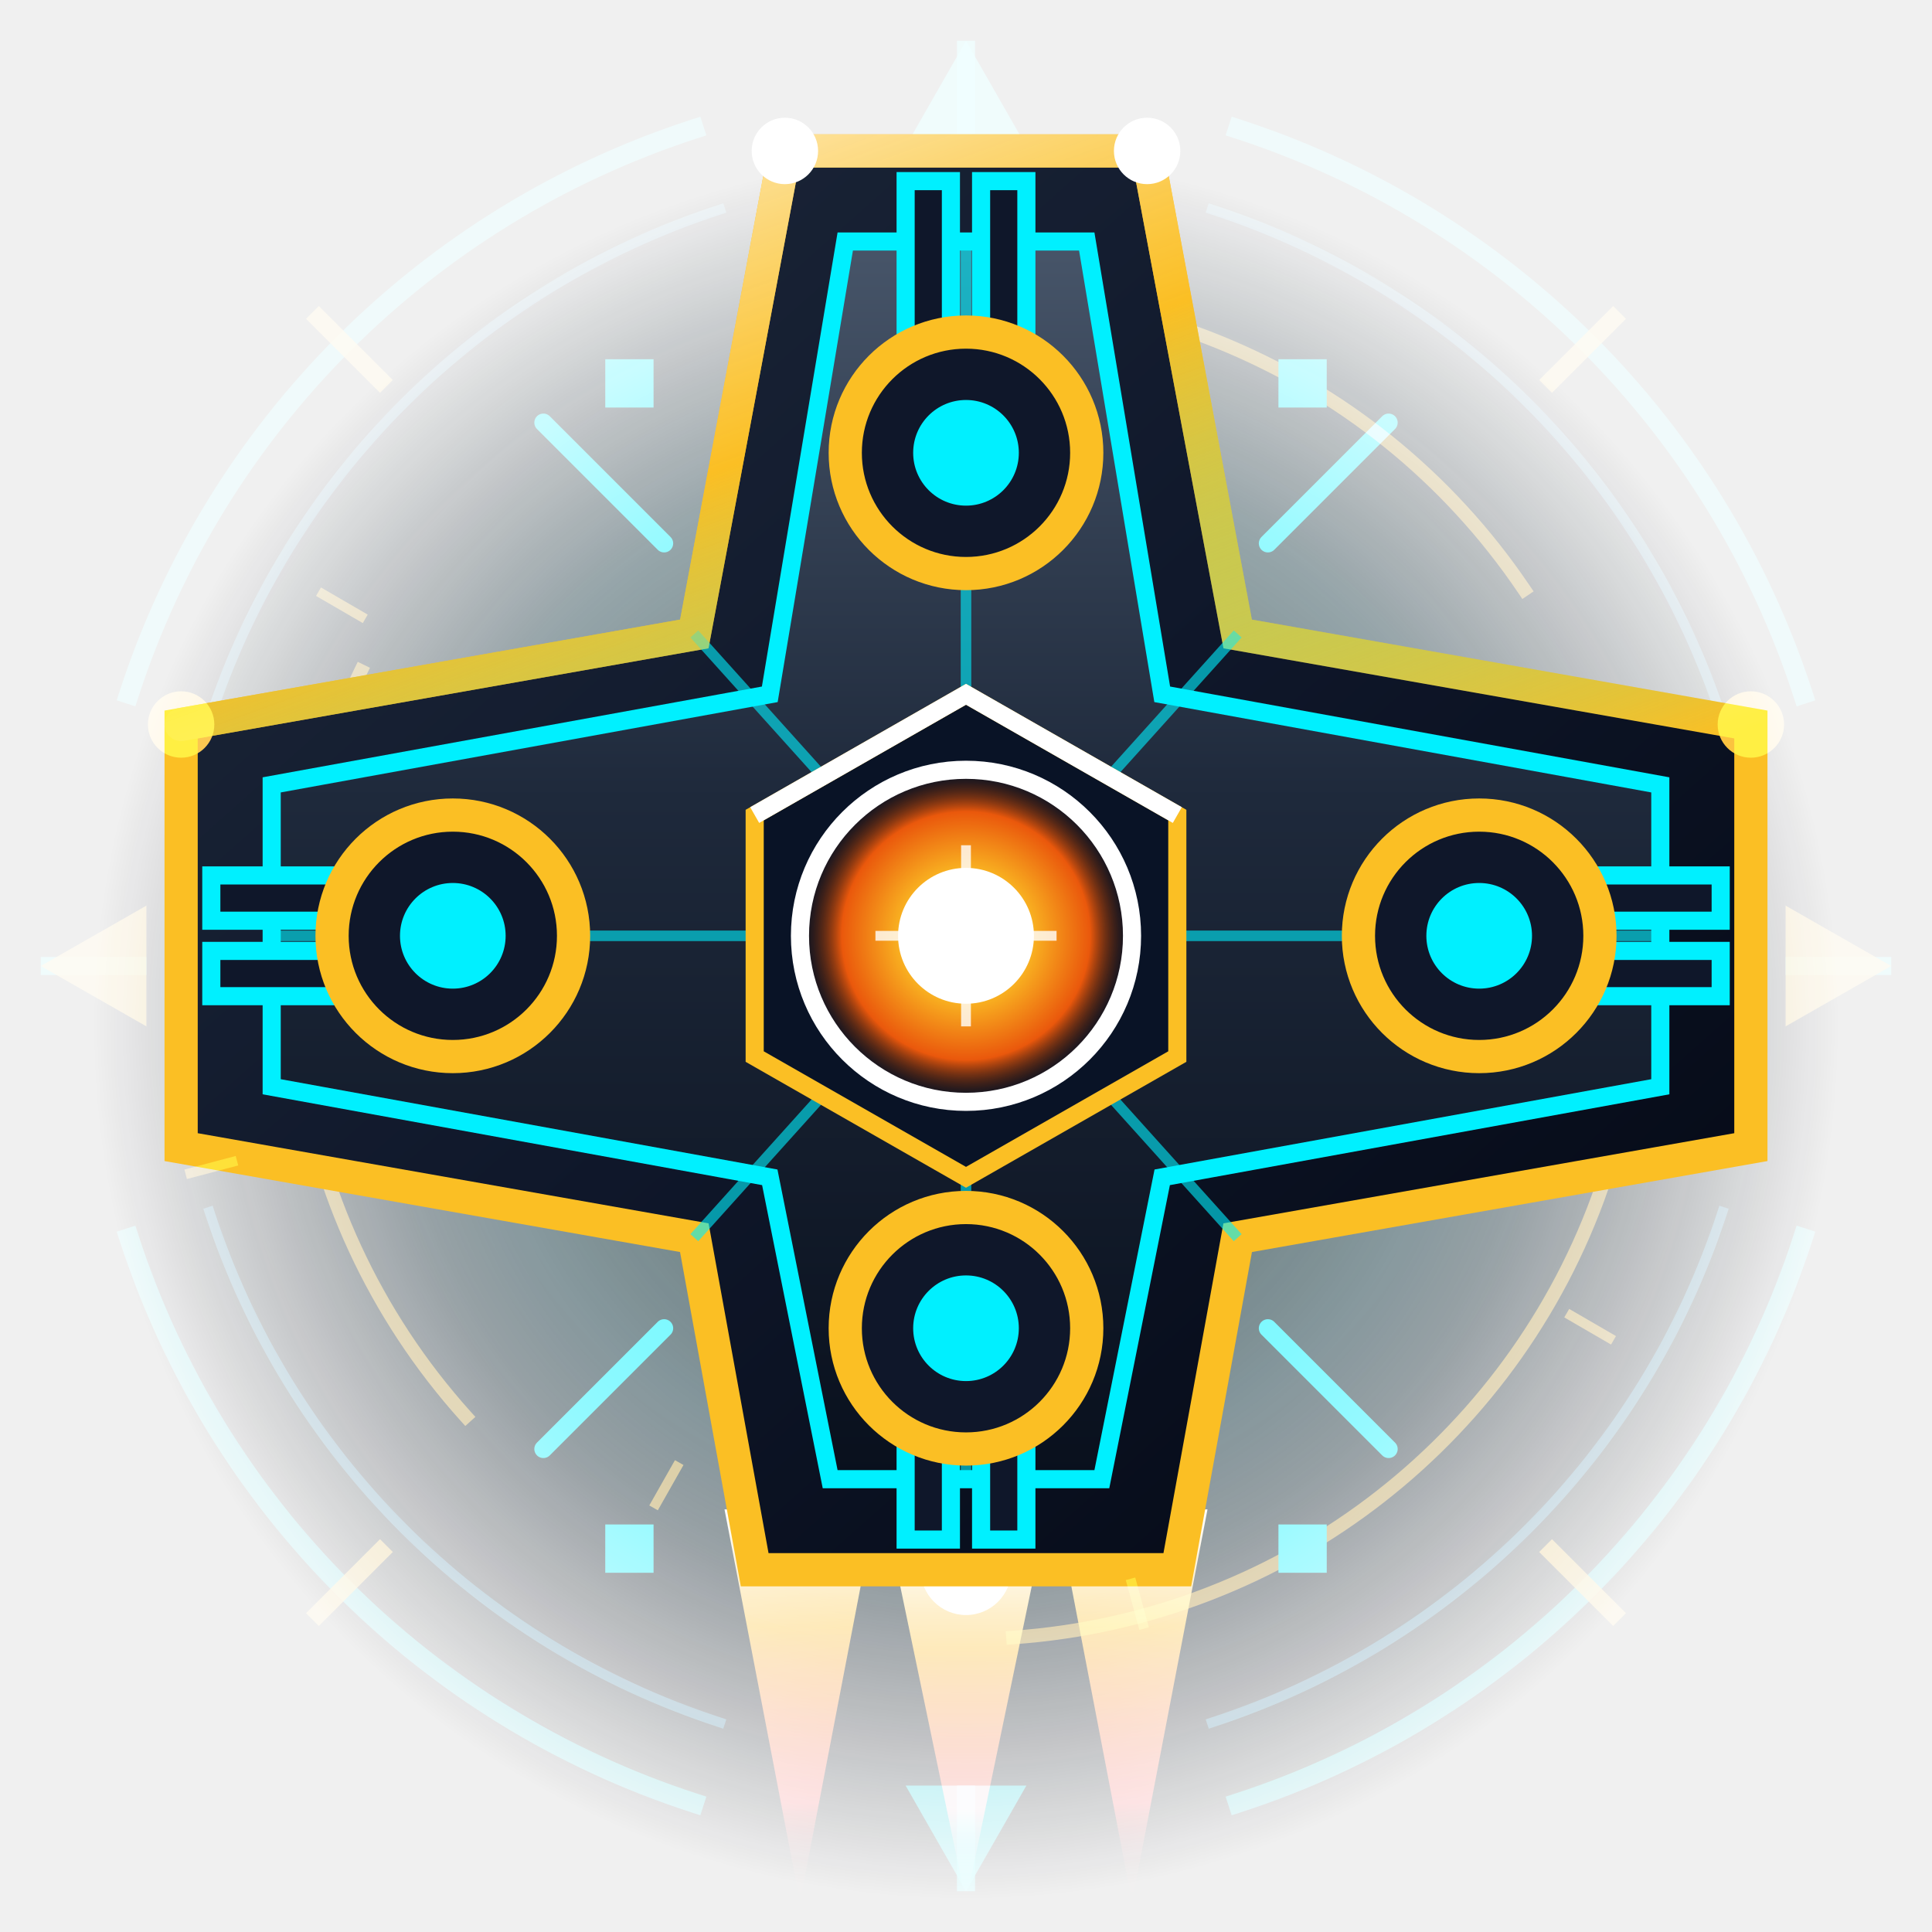
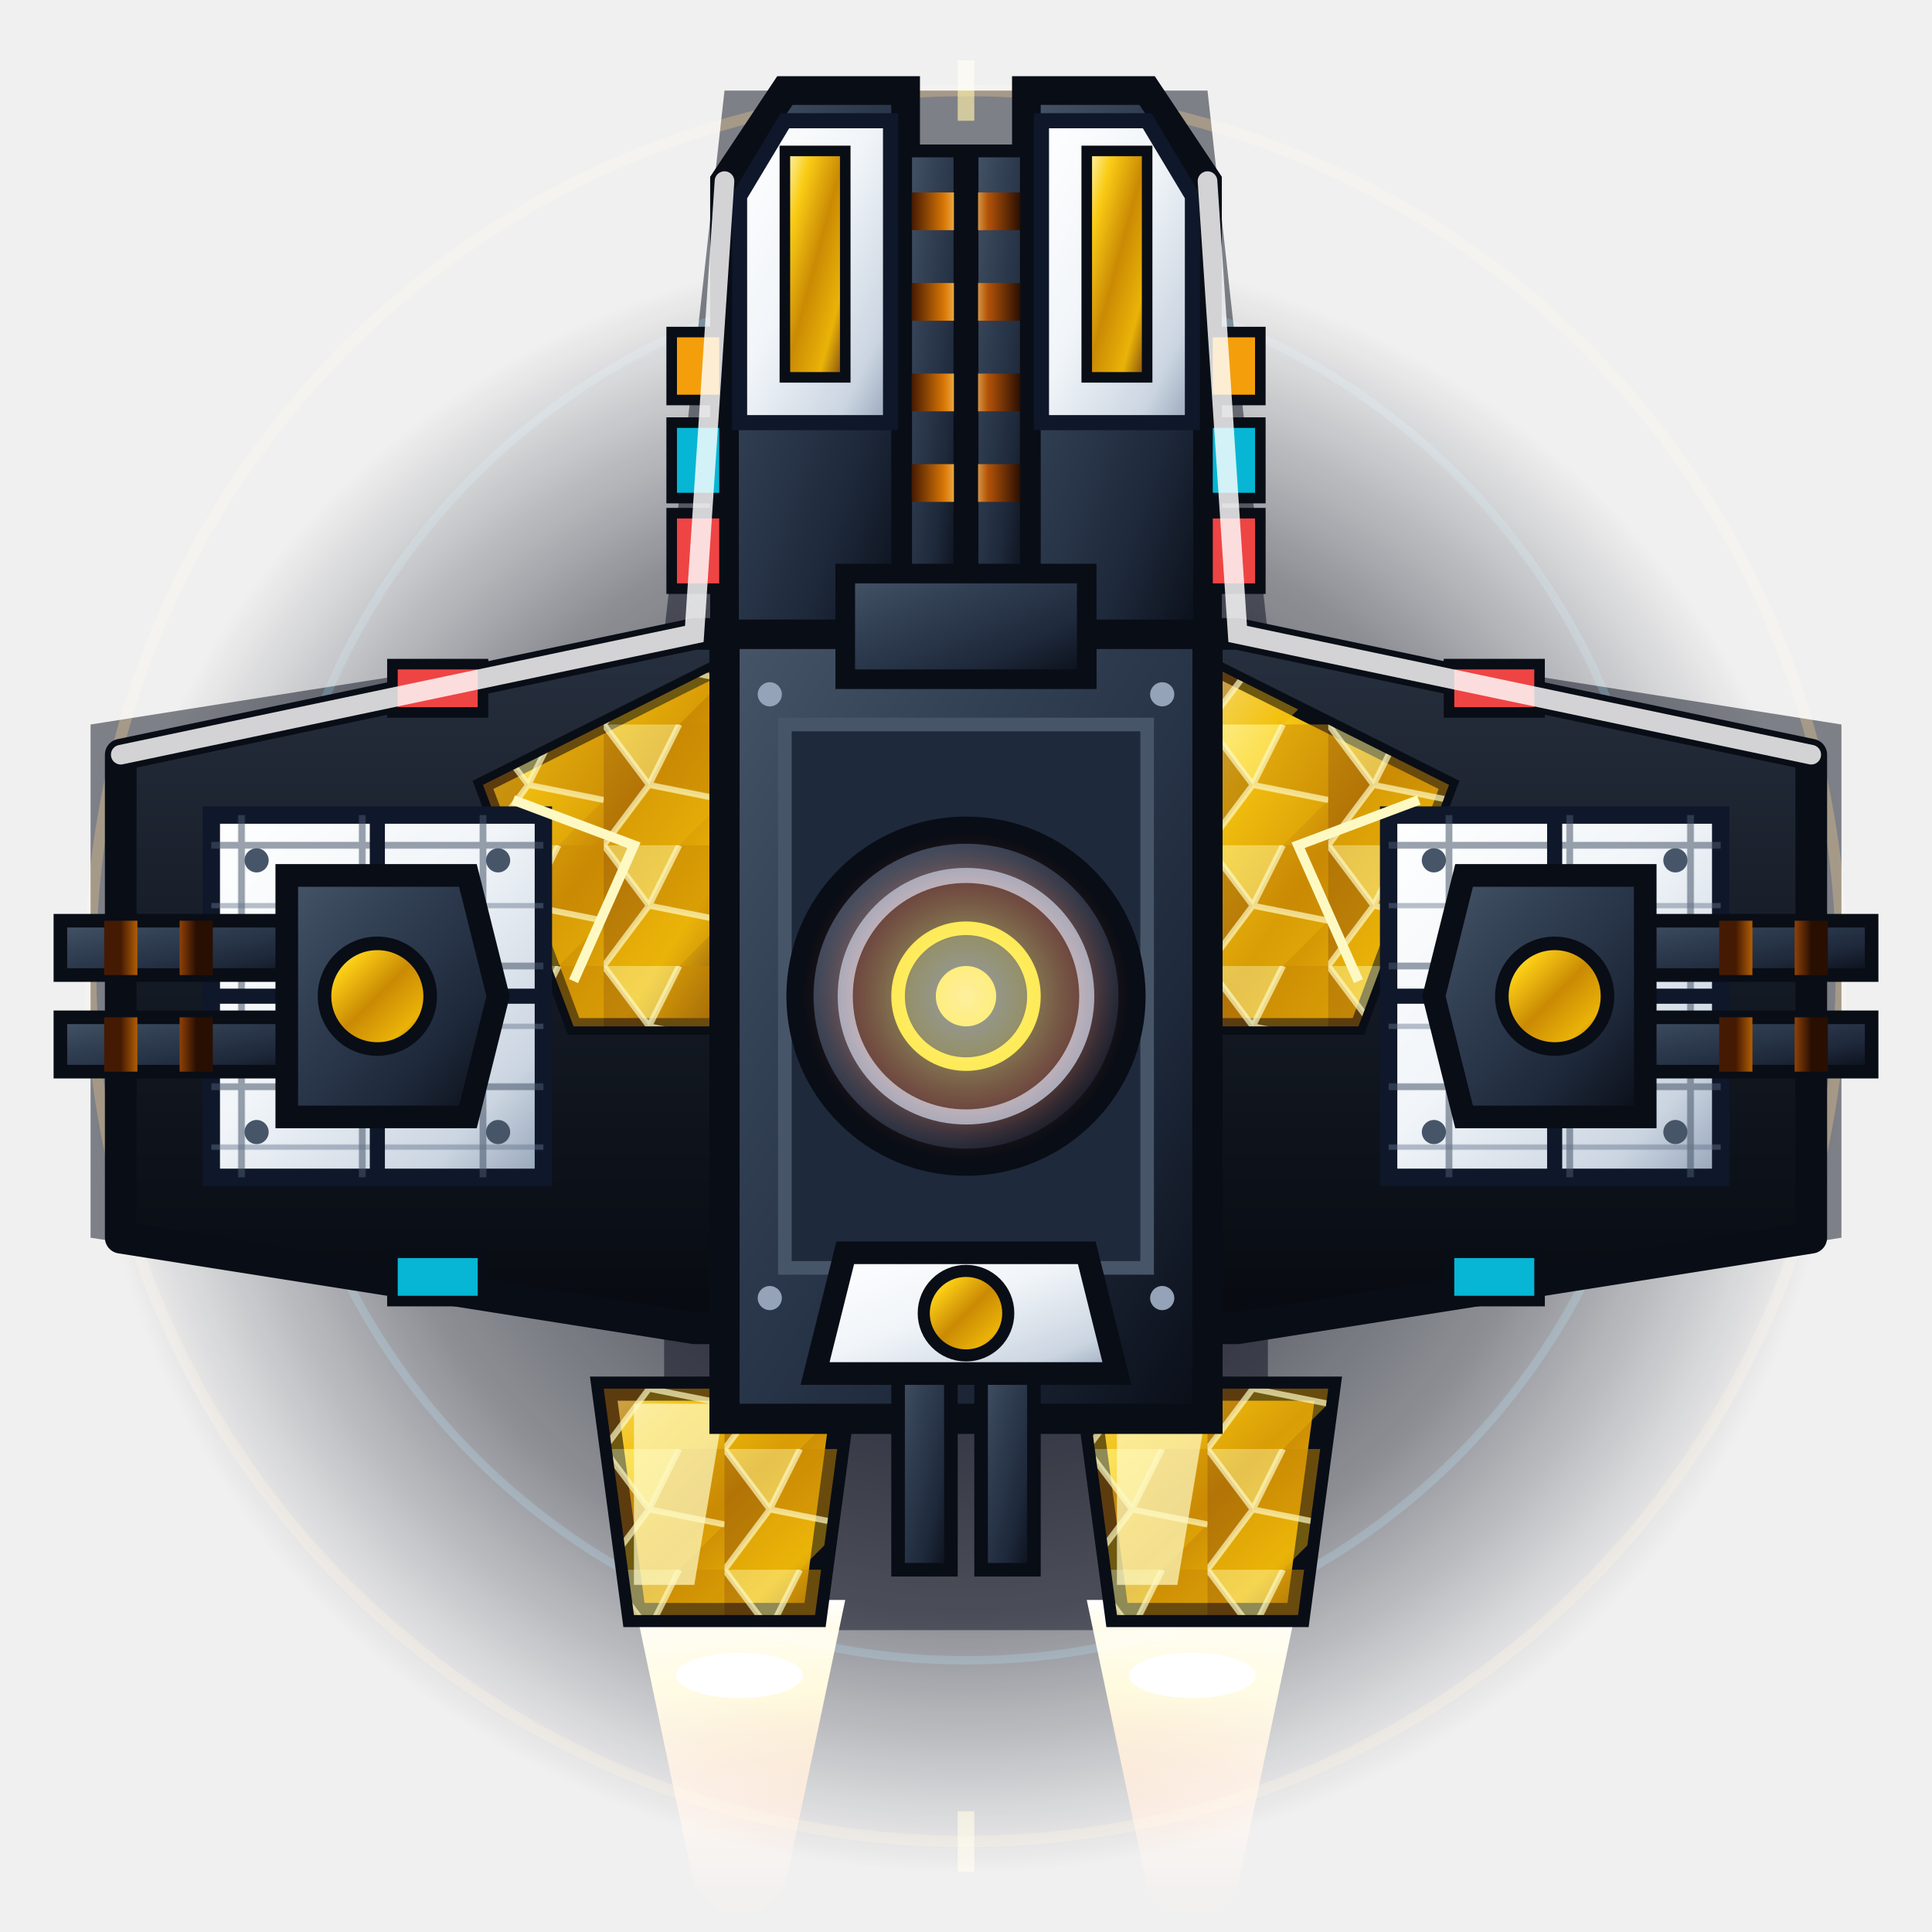
- <svg xmlns="http://www.w3.org/2000/svg" viewBox="0 0 128 128" fill="none" data-rig-id="hull-cross-rig" data-root-anchor="64,64" data-has-aura="true">
+ <svg xmlns="http://www.w3.org/2000/svg" viewBox="0 0 128 128" width="128" height="128" data-rig-id="hull-cross-rig" data-root-anchor="64,64" data-faction="helios" data-has-aura="true">
  <defs>
-     <radialGradient id="hc-cast-shadow" cx="50%" cy="50%" r="50%">
-       <stop offset="0%" stop-color="#020617" stop-opacity="0.78" />
-       <stop offset="65%" stop-color="#030712" stop-opacity="0.38" />
-       <stop offset="100%" stop-color="#030712" stop-opacity="0" />
+     <linearGradient id="hc-titanium-dark" x1="0%" y1="0%" x2="100%" y2="100%">
+       <stop offset="0%" stop-color="#475569" />
+       <stop offset="30%" stop-color="#334155" />
+       <stop offset="70%" stop-color="#1e293b" />
+       <stop offset="100%" stop-color="#090d16" />
+     </linearGradient>
+     <linearGradient id="hc-black-tile" x1="0%" y1="0%" x2="0%" y2="100%">
+       <stop offset="0%" stop-color="#27303f" />
+       <stop offset="50%" stop-color="#141a24" />
+       <stop offset="100%" stop-color="#070a10" />
+     </linearGradient>
+     <linearGradient id="hc-white-tile" x1="0%" y1="0%" x2="100%" y2="100%">
+       <stop offset="0%" stop-color="#ffffff" />
+       <stop offset="45%" stop-color="#f1f5f9" />
+       <stop offset="82%" stop-color="#cbd5e1" />
+       <stop offset="100%" stop-color="#94a3b8" />
+     </linearGradient>
+     <linearGradient id="hc-kapton-gold" x1="0%" y1="0%" x2="100%" y2="100%">
+       <stop offset="0%" stop-color="#fef9c3" />
+       <stop offset="22%" stop-color="#facc15" />
+       <stop offset="50%" stop-color="#ca8a04" />
+       <stop offset="78%" stop-color="#eab308" />
+       <stop offset="100%" stop-color="#713f12" />
+     </linearGradient>
+     <linearGradient id="hc-rail-copper" x1="0%" y1="0%" x2="100%" y2="0%">
+       <stop offset="0%" stop-color="#451a03" />
+       <stop offset="30%" stop-color="#d97706" />
+       <stop offset="50%" stop-color="#fde68a" />
+       <stop offset="70%" stop-color="#b45309" />
+       <stop offset="100%" stop-color="#290f02" />
+     </linearGradient>
+     <linearGradient id="hc-plume-amber" x1="50%" y1="0%" x2="50%" y2="100%">
+       <stop offset="0%" stop-color="#ffffff" />
+       <stop offset="28%" stop-color="#fef08a" />
+       <stop offset="65%" stop-color="#f97316" stop-opacity="0.88" />
+       <stop offset="100%" stop-color="#7c2d12" stop-opacity="0" />
+     </linearGradient>
+     <radialGradient id="hc-core-glow" cx="50%" cy="50%" r="50%">
+       <stop offset="0%" stop-color="#ffffff" />
+       <stop offset="35%" stop-color="#fde047" />
+       <stop offset="70%" stop-color="#ea580c" stop-opacity="0.8" />
+       <stop offset="100%" stop-color="#431407" stop-opacity="0" />
    </radialGradient>
-     <radialGradient id="hc-aura-field" cx="50%" cy="50%" r="50%">
-       <stop offset="0%" stop-color="#fbbf24" stop-opacity="0.28" />
-       <stop offset="55%" stop-color="#00f0ff" stop-opacity="0.14" />
-       <stop offset="100%" stop-color="#030712" stop-opacity="0" />
+     <radialGradient id="hc-shadow-grad" cx="50%" cy="50%" r="50%">
+       <stop offset="0%" stop-color="#020617" stop-opacity="0.9" />
+       <stop offset="68%" stop-color="#020617" stop-opacity="0.42" />
+       <stop offset="100%" stop-color="#020617" stop-opacity="0" />
    </radialGradient>
-     <linearGradient id="hc-obsidian" x1="0%" y1="0%" x2="100%" y2="100%">
-       <stop offset="0%" stop-color="#1e293b" />
-       <stop offset="50%" stop-color="#0f172a" />
-       <stop offset="100%" stop-color="#030712" />
-     </linearGradient>
-     <linearGradient id="hc-titan-armor" x1="0%" y1="0%" x2="0%" y2="100%">
-       <stop offset="0%" stop-color="#475569" />
-       <stop offset="45%" stop-color="#1e293b" />
-       <stop offset="100%" stop-color="#09101d" />
-     </linearGradient>
-     <radialGradient id="hc-reactor-glow" cx="50%" cy="50%" r="50%">
-       <stop offset="0%" stop-color="#ffffff" />
-       <stop offset="35%" stop-color="#fbbf24" />
-       <stop offset="75%" stop-color="#ea580c" />
-       <stop offset="100%" stop-color="#451a03" stop-opacity="0" />
-     </radialGradient>
-     <linearGradient id="hc-plume" x1="50%" y1="0%" x2="50%" y2="100%">
-       <stop offset="0%" stop-color="#ffffff" />
-       <stop offset="30%" stop-color="#fbbf24" />
-       <stop offset="75%" stop-color="#ef4444" />
-       <stop offset="100%" stop-color="#450a0a" stop-opacity="0" />
-     </linearGradient>
-     <linearGradient id="hc-rim-light" x1="0%" y1="0%" x2="100%" y2="100%">
-       <stop offset="0%" stop-color="#ffffff" stop-opacity="0.95" />
-       <stop offset="45%" stop-color="#fbbf24" stop-opacity="0.8" />
-       <stop offset="100%" stop-color="#00f0ff" stop-opacity="0" />
-     </linearGradient>
+     <pattern id="hc-tile-grid" width="8" height="8" patternUnits="userSpaceOnUse">
+       <rect width="8" height="8" fill="none" stroke="#475569" stroke-width="0.45" opacity="0.55" />
+       <line x1="0" y1="4" x2="8" y2="4" stroke="#64748b" stroke-width="0.35" opacity="0.45" />
+     </pattern>
+     <pattern id="hc-kapton-crinkle" width="8" height="8" patternUnits="userSpaceOnUse">
+       <polygon points="0,0 5,0 3,4" fill="#fef08a" opacity="0.55" />
+       <polygon points="5,0 8,0 8,5 3,4" fill="#ca8a04" opacity="0.5" />
+       <polygon points="0,0 3,4 0,8" fill="#a16207" opacity="0.55" />
+       <polygon points="3,4 8,5 5,8 0,8" fill="#eab308" opacity="0.45" />
+       <path d="M0,0 L3,4 L8,5 M5,0 L3,4 L0,8" fill="none" stroke="#fef9c3" stroke-width="0.4" opacity="0.7" />
+     </pattern>
  </defs>
  <g id="part-shadow-cast" data-pivot="64,68" data-parent="root" data-z-index="1" data-blend="multiply" style="mix-blend-mode: multiply">
-     <ellipse cx="64" cy="68" rx="58" ry="58" fill="url(#hc-cast-shadow)" />
+     <ellipse cx="64" cy="70" rx="58" ry="54" fill="url(#hc-shadow-grad)" />
+     <polygon points="48,6 80,6 84,42 122,48 122,82 84,88 84,108 44,108 44,88 6,82 6,48 44,42" fill="#020617" opacity="0.48" />
  </g>
-   <g id="part-aura-ring-outer" data-pivot="64,64" data-parent="root" data-z-index="4" data-blend="screen" data-motion="spin-cw" style="mix-blend-mode: screen">
-     <circle cx="64" cy="64" r="62" fill="url(#hc-aura-field)" />
-     <path fill="none" stroke="#00f0ff" stroke-width="1.3" stroke-opacity="0.72" d="M119.45,82.02 A58.3,58.3 0 0,1 82.02,119.45 M45.98,119.45 A58.3,58.3 0 0,1 8.55,82.02 M8.55,45.98 A58.3,58.3 0 0,1 45.98,8.55 M82.02,8.55 A58.3,58.3 0 0,1 119.45,45.98" stroke-linecap="square" />
-     <path fill="none" stroke="#38bdf8" stroke-width="0.65" stroke-opacity="0.52" d="M114.12,80.29 A52.7,52.7 0 0,1 80.29,114.12 M47.71,114.12 A52.7,52.7 0 0,1 13.88,80.29 M13.88,47.71 A52.7,52.7 0 0,1 47.71,13.88 M80.29,13.88 A52.7,52.7 0 0,1 114.12,47.71" stroke-linecap="square" />
-     <line x1="118.3" y1="64" x2="125.3" y2="64" stroke="#00f0ff" stroke-width="1.2" stroke-opacity="0.82" />
-     <line x1="102.4" y1="102.4" x2="107.3" y2="107.3" stroke="#fbbf24" stroke-width="1.2" stroke-opacity="0.82" />
-     <line x1="64" y1="118.3" x2="64" y2="125.3" stroke="#00f0ff" stroke-width="1.2" stroke-opacity="0.82" />
-     <line x1="25.6" y1="102.4" x2="20.7" y2="107.3" stroke="#fbbf24" stroke-width="1.2" stroke-opacity="0.82" />
-     <line x1="9.7" y1="64" x2="2.7" y2="64" stroke="#00f0ff" stroke-width="1.2" stroke-opacity="0.82" />
-     <line x1="25.6" y1="25.6" x2="20.7" y2="20.7" stroke="#fbbf24" stroke-width="1.2" stroke-opacity="0.82" />
-     <line x1="64" y1="9.7" x2="64" y2="2.7" stroke="#00f0ff" stroke-width="1.2" stroke-opacity="0.82" />
-     <line x1="102.4" y1="25.6" x2="107.3" y2="20.7" stroke="#fbbf24" stroke-width="1.2" stroke-opacity="0.82" />
-     <polygon points="64,2.7 68,9.7 60,9.7" fill="#00f0ff" fill-opacity="0.82" />
-     <polygon points="64,125.3 68,118.3 60,118.3" fill="#00f0ff" fill-opacity="0.82" />
-     <polygon points="2.7,64 9.7,68 9.7,60" fill="#fbbf24" fill-opacity="0.82" />
-     <polygon points="125.3,64 118.3,68 118.3,60" fill="#fbbf24" fill-opacity="0.82" />
+   <g id="part-aura-ring-outer" data-pivot="64,64" data-parent="root" data-z-index="4" data-blend="screen" style="mix-blend-mode: screen">
+     <circle cx="64" cy="64" r="58" fill="none" stroke="#f59e0b" stroke-width="0.75" opacity="0.32" />
+     <path d="M64,4 L64,8 M124,64 L120,64 M64,124 L64,120 M4,64 L8,64" stroke="#fde047" stroke-width="1.1" opacity="0.65" />
  </g>
-   <g id="part-aura-ring-inner" data-pivot="64,64" data-parent="root" data-z-index="5" data-blend="screen" data-motion="spin-ccw" style="mix-blend-mode: screen">
-     <path fill="none" stroke="#fbbf24" stroke-width="0.9" stroke-opacity="0.68" d="M106.42,77.78 A44.6,44.6 0 0,1 67.11,108.49 M30.86,93.84 A44.6,44.6 0 0,1 23.91,44.45 M54.73,20.37 A44.6,44.6 0 0,1 100.98,39.06" stroke-linecap="square" />
-     <rect x="107" y="62.4" width="3.2" height="3.2" fill="#00f0ff" />
-     <rect x="84.7" y="101" width="3.2" height="3.2" fill="#00f0ff" />
-     <rect x="40.1" y="101" width="3.2" height="3.2" fill="#00f0ff" />
-     <rect x="17.8" y="62.4" width="3.2" height="3.2" fill="#00f0ff" />
-     <rect x="40.1" y="23.8" width="3.2" height="3.2" fill="#00f0ff" />
-     <rect x="84.7" y="23.8" width="3.2" height="3.2" fill="#00f0ff" />
+   <g id="part-aura-ring-inner" data-pivot="64,64" data-parent="root" data-z-index="5" data-blend="screen" style="mix-blend-mode: screen">
+     <circle cx="64" cy="64" r="46" fill="none" stroke="#38bdf8" stroke-width="0.55" opacity="0.24" />
  </g>
-   <g id="part-plume-array" data-pivot="64,104" data-parent="part-cross-hull-body" data-z-index="10" data-blend="screen" data-motion="scale-plume" style="mix-blend-mode: screen">
-     <polygon points="48,100 53,126 58,100" fill="url(#hc-plume)" />
-     <polygon points="59,102 64,126 69,102" fill="url(#hc-plume)" />
-     <polygon points="70,100 75,126 80,100" fill="url(#hc-plume)" />
-     <circle cx="64" cy="104" r="3" fill="#ffffff" />
+   <g id="part-plume-array" data-pivot="64,106" data-parent="part-cross-hull-body" data-z-index="10" data-blend="screen" style="mix-blend-mode: screen">
+     <g transform="translate(49,106)">
+       <g>
+         <animateTransform attributeName="transform" type="scale" values="1,0.58;1.1,1.18;0.92,0.7;1,0.58" dur="0.21s" repeatCount="indefinite" />
+         <polygon points="-7,0 7,0 3,19 0,22 -3,19" fill="url(#hc-plume-amber)" />
+         <ellipse cx="0" cy="5" rx="4.2" ry="1.5" fill="#ffffff" />
+       </g>
+     </g>
+     <g transform="translate(79,106)">
+       <g>
+         <animateTransform attributeName="transform" type="scale" values="1,0.64;1.08,1.16;0.94,0.68;1,0.64" dur="0.23s" repeatCount="indefinite" />
+         <polygon points="-7,0 7,0 3,19 0,22 -3,19" fill="url(#hc-plume-amber)" />
+         <ellipse cx="0" cy="5" rx="4.2" ry="1.5" fill="#ffffff" />
+       </g>
+     </g>
  </g>
  <g id="part-cross-hull-body" data-pivot="64,64" data-parent="root" data-z-index="20" data-blend="normal">
-     <path d="M52 10 L76 10 L82 42 L116 48 L116 76 L82 82 L78 104 L50 104 L46 82 L12 76 L12 48 L46 42 Z" fill="url(#hc-obsidian)" stroke="#fbbf24" stroke-width="2.2" stroke-linejoin="miter" stroke-miterlimit="3" />
-     <path d="M56 16 L72 16 L77 46 L110 52 L110 72 L77 78 L73 98 L55 98 L51 78 L18 72 L18 52 L51 46 Z" fill="url(#hc-titan-armor)" stroke="#00f0ff" stroke-width="1.2" stroke-linejoin="miter" stroke-miterlimit="3" />
-     <path d="M64 16 L64 98 M18 62 L110 62 M46 42 L82 82 M82 42 L46 82" stroke="#00f0ff" stroke-width="0.7" stroke-opacity="0.6" />
-     <path d="M26 55 L26 69 M34 55 L34 69 M94 55 L94 69 M102 55 L102 69" stroke="#fbbf24" stroke-width="0.7" stroke-opacity="0.8" />
+     <polygon points="40,92 56,92 54,107 42,107" fill="url(#hc-kapton-gold)" stroke="#090d16" stroke-width="1.6" />
+     <polygon points="40,92 56,92 54,107 42,107" fill="url(#hc-kapton-crinkle)" />
+     <polygon points="72,92 88,92 86,107 74,107" fill="url(#hc-kapton-gold)" stroke="#090d16" stroke-width="1.6" />
+     <polygon points="72,92 88,92 86,107 74,107" fill="url(#hc-kapton-crinkle)" />
+     <polygon points="42,93 48,93 46,105 42,105" fill="#fef9c3" opacity="0.72" />
+     <polygon points="74,93 80,93 78,105 74,105" fill="#fef9c3" opacity="0.72" />
+     <polygon points="46,42 8,50 8,82 46,88 82,88 120,82 120,50 82,42" fill="url(#hc-black-tile)" stroke="#090d16" stroke-width="2.1" stroke-linejoin="round" />
+     <polygon points="48,44 32,52 38,68 48,68" fill="url(#hc-kapton-gold)" stroke="#090d16" stroke-width="1.1" />
+     <polygon points="48,44 32,52 38,68 48,68" fill="url(#hc-kapton-crinkle)" />
+     <polygon points="80,44 96,52 90,68 80,68" fill="url(#hc-kapton-gold)" stroke="#090d16" stroke-width="1.1" />
+     <polygon points="80,44 96,52 90,68 80,68" fill="url(#hc-kapton-crinkle)" />
+     <rect x="14" y="54" width="22" height="24" fill="url(#hc-white-tile)" stroke="#0f172a" stroke-width="1.15" />
+     <rect x="14" y="54" width="22" height="24" fill="url(#hc-tile-grid)" />
+     <line x1="25" y1="54" x2="25" y2="78" stroke="#0f172a" stroke-width="1.0" />
+     <line x1="14" y1="66" x2="36" y2="66" stroke="#0f172a" stroke-width="1.0" />
+     <rect x="92" y="54" width="22" height="24" fill="url(#hc-white-tile)" stroke="#0f172a" stroke-width="1.15" />
+     <rect x="92" y="54" width="22" height="24" fill="url(#hc-tile-grid)" />
+     <line x1="103" y1="54" x2="103" y2="78" stroke="#0f172a" stroke-width="1.0" />
+     <line x1="92" y1="66" x2="114" y2="66" stroke="#0f172a" stroke-width="1.0" />
+     <rect x="48" y="42" width="32" height="52" fill="url(#hc-titanium-dark)" stroke="#090d16" stroke-width="2.0" />
+     <polygon points="48,42 48,12 52,6 60,6 60,42" fill="url(#hc-titanium-dark)" stroke="#090d16" stroke-width="1.9" />
+     <polygon points="49,28 49,13 52,8 59,8 59,28" fill="url(#hc-white-tile)" stroke="#0f172a" stroke-width="1.0" />
+     <rect x="52" y="10" width="4" height="15" fill="url(#hc-kapton-gold)" stroke="#090d16" stroke-width="0.7" />
+     <polygon points="80,42 80,12 76,6 68,6 68,42" fill="url(#hc-titanium-dark)" stroke="#090d16" stroke-width="1.9" />
+     <polygon points="79,28 79,13 76,8 69,8 69,28" fill="url(#hc-white-tile)" stroke="#0f172a" stroke-width="1.0" />
+     <rect x="72" y="10" width="4" height="15" fill="url(#hc-kapton-gold)" stroke="#090d16" stroke-width="0.7" />
+     <rect x="44.5" y="34" width="3.5" height="5" fill="#ef4444" stroke="#090d16" stroke-width="0.7" />
+     <rect x="44.5" y="28" width="3.5" height="5" fill="#06b6d4" stroke="#090d16" stroke-width="0.7" />
+     <rect x="80" y="34" width="3.5" height="5" fill="#ef4444" stroke="#090d16" stroke-width="0.7" />
+     <rect x="80" y="28" width="3.5" height="5" fill="#06b6d4" stroke="#090d16" stroke-width="0.7" />
+     <rect x="26" y="44" width="6" height="3.2" fill="#ef4444" stroke="#090d16" stroke-width="0.7" />
+     <rect x="96" y="44" width="6" height="3.2" fill="#ef4444" stroke="#090d16" stroke-width="0.7" />
+     <rect x="26" y="83" width="6" height="3.2" fill="#06b6d4" stroke="#090d16" stroke-width="0.7" />
+     <rect x="96" y="83" width="6" height="3.2" fill="#06b6d4" stroke="#090d16" stroke-width="0.7" />
+     <rect x="44.5" y="22" width="3.5" height="4.5" fill="#f59e0b" stroke="#090d16" stroke-width="0.7" />
+     <rect x="80" y="22" width="3.5" height="4.5" fill="#f59e0b" stroke="#090d16" stroke-width="0.7" />
+     <polyline points="34,53 42,56 38,65" fill="none" stroke="#fef9c3" stroke-width="0.65" />
+     <polyline points="94,53 86,56 90,65" fill="none" stroke="#fef9c3" stroke-width="0.65" />
+     <circle cx="17" cy="57" r="0.8" fill="#475569" />
+     <circle cx="33" cy="57" r="0.8" fill="#475569" />
+     <circle cx="17" cy="75" r="0.8" fill="#475569" />
+     <circle cx="33" cy="75" r="0.8" fill="#475569" />
+     <circle cx="95" cy="57" r="0.8" fill="#475569" />
+     <circle cx="111" cy="57" r="0.8" fill="#475569" />
+     <circle cx="95" cy="75" r="0.8" fill="#475569" />
+     <circle cx="111" cy="75" r="0.8" fill="#475569" />
+     <circle cx="51" cy="46" r="0.8" fill="#94a3b8" />
+     <circle cx="77" cy="46" r="0.8" fill="#94a3b8" />
+     <circle cx="51" cy="86" r="0.8" fill="#94a3b8" />
+     <circle cx="77" cy="86" r="0.8" fill="#94a3b8" />
  </g>
-   <g id="part-heavy-reactor" data-pivot="64,62" data-parent="part-cross-hull-body" data-z-index="30" data-blend="normal" data-motion="pulse-core">
-     <polygon points="64,46 78,54 78,70 64,78 50,70 50,54" fill="#091326" stroke="#fbbf24" stroke-width="1.2" />
-     <circle cx="64" cy="62" r="11" fill="url(#hc-reactor-glow)" stroke="#ffffff" stroke-width="1.2" />
-     <circle cx="64" cy="62" r="4.5" fill="#ffffff" />
-     <path d="M 58 62 H 70 M 64 56 V 68" stroke="#ffffff" stroke-width="0.65" stroke-opacity="0.8" />
+   <g id="part-heavy-reactor" data-pivot="64,66" data-parent="part-cross-hull-body" data-z-index="30" data-blend="normal">
+     <rect x="52" y="48" width="24" height="36" fill="#1e293b" stroke="#475569" stroke-width="0.9" />
+     <circle cx="64" cy="66" r="11" fill="url(#hc-titanium-dark)" stroke="#090d16" stroke-width="1.8" />
+     <circle cx="64" cy="66" r="8" fill="#1e293b" stroke="#94a3b8" stroke-width="1.0" />
+     <circle cx="64" cy="66" r="4.5" fill="#334155" stroke="#fde047" stroke-width="0.9" />
+     <circle cx="64" cy="66" r="2.0" fill="#fde047" />
  </g>
-   <g id="part-turret-front" data-pivot="64,30" data-parent="part-cross-hull-body" data-z-index="40" data-blend="normal" data-motion="aim-rotate-360">
-     <rect x="60" y="12" width="3" height="16" fill="#0f172a" stroke="#00f0ff" stroke-width="1.2" />
-     <rect x="65" y="12" width="3" height="16" fill="#0f172a" stroke="#00f0ff" stroke-width="1.2" />
-     <circle cx="64" cy="30" r="8" fill="#0f172a" stroke="#fbbf24" stroke-width="2.2" />
-     <circle cx="64" cy="30" r="3.5" fill="#00f0ff" />
+   <g id="part-turret-front" data-pivot="64,38" data-parent="part-cross-hull-body" data-z-index="40" data-blend="normal">
+     <rect x="60" y="10" width="3.6" height="30" fill="url(#hc-titanium-dark)" stroke="#090d16" stroke-width="0.85" />
+     <rect x="64.4" y="10" width="3.6" height="30" fill="url(#hc-titanium-dark)" stroke="#090d16" stroke-width="0.85" />
+     <path d="M60.4,14 H63.2 M60.4,20 H63.2 M60.4,26 H63.2 M60.4,32 H63.2 M64.8,14 H67.6 M64.8,20 H67.6 M64.8,26 H67.6 M64.8,32 H67.6" stroke="url(#hc-rail-copper)" stroke-width="2.5" />
+     <rect x="56" y="38" width="16" height="7" fill="url(#hc-titanium-dark)" stroke="#090d16" stroke-width="1.3" />
  </g>
-   <g id="part-turret-rear" data-pivot="64,88" data-parent="part-cross-hull-body" data-z-index="40" data-blend="normal" data-motion="aim-rotate-360">
-     <rect x="60" y="88" width="3" height="14" fill="#0f172a" stroke="#00f0ff" stroke-width="1.2" />
-     <rect x="65" y="88" width="3" height="14" fill="#0f172a" stroke="#00f0ff" stroke-width="1.2" />
-     <circle cx="64" cy="88" r="8" fill="#0f172a" stroke="#fbbf24" stroke-width="2.2" />
-     <circle cx="64" cy="88" r="3.5" fill="#00f0ff" />
+   <g id="part-turret-rear" data-pivot="64,88" data-parent="part-cross-hull-body" data-z-index="40" data-blend="normal">
+     <rect x="59.5" y="90" width="3.5" height="14" fill="url(#hc-titanium-dark)" stroke="#090d16" stroke-width="0.9" />
+     <rect x="65" y="90" width="3.5" height="14" fill="url(#hc-titanium-dark)" stroke="#090d16" stroke-width="0.9" />
+     <polygon points="56,83 72,83 74,91 54,91" fill="url(#hc-white-tile)" stroke="#090d16" stroke-width="1.5" />
+     <circle cx="64" cy="87" r="2.8" fill="url(#hc-kapton-gold)" stroke="#090d16" stroke-width="0.8" />
  </g>
-   <g id="part-turret-left" data-pivot="30,62" data-parent="part-cross-hull-body" data-z-index="40" data-blend="normal" data-motion="aim-rotate-360">
-     <rect x="14" y="58" width="16" height="3" fill="#0f172a" stroke="#00f0ff" stroke-width="1.2" />
-     <rect x="14" y="63" width="16" height="3" fill="#0f172a" stroke="#00f0ff" stroke-width="1.2" />
-     <circle cx="30" cy="62" r="8" fill="#0f172a" stroke="#fbbf24" stroke-width="2.2" />
-     <circle cx="30" cy="62" r="3.5" fill="#00f0ff" />
+   <g id="part-turret-left" data-pivot="25,66" data-parent="part-cross-hull-body" data-z-index="40" data-blend="normal">
+     <rect x="4" y="61" width="18" height="3.6" fill="url(#hc-titanium-dark)" stroke="#090d16" stroke-width="0.9" />
+     <rect x="4" y="67.4" width="18" height="3.6" fill="url(#hc-titanium-dark)" stroke="#090d16" stroke-width="0.9" />
+     <path d="M8,61 V64.6 M13,61 V64.6 M8,67.4 V71 M13,67.4 V71" stroke="url(#hc-rail-copper)" stroke-width="2.2" />
+     <polygon points="19,58 31,58 33,66 31,74 19,74" fill="url(#hc-titanium-dark)" stroke="#090d16" stroke-width="1.5" />
+     <circle cx="25" cy="66" r="3.5" fill="url(#hc-kapton-gold)" stroke="#090d16" stroke-width="0.9" />
  </g>
-   <g id="part-turret-right" data-pivot="98,62" data-parent="part-cross-hull-body" data-z-index="40" data-blend="normal" data-motion="aim-rotate-360">
-     <rect x="98" y="58" width="16" height="3" fill="#0f172a" stroke="#00f0ff" stroke-width="1.2" />
-     <rect x="98" y="63" width="16" height="3" fill="#0f172a" stroke="#00f0ff" stroke-width="1.2" />
-     <circle cx="98" cy="62" r="8" fill="#0f172a" stroke="#fbbf24" stroke-width="2.2" />
-     <circle cx="98" cy="62" r="3.5" fill="#00f0ff" />
+   <g id="part-turret-right" data-pivot="103,66" data-parent="part-cross-hull-body" data-z-index="40" data-blend="normal">
+     <rect x="106" y="61" width="18" height="3.6" fill="url(#hc-titanium-dark)" stroke="#090d16" stroke-width="0.9" />
+     <rect x="106" y="67.4" width="18" height="3.6" fill="url(#hc-titanium-dark)" stroke="#090d16" stroke-width="0.9" />
+     <path d="M115,61 V64.6 M120,61 V64.6 M115,67.4 V71 M120,67.4 V71" stroke="url(#hc-rail-copper)" stroke-width="2.2" />
+     <polygon points="109,58 97,58 95,66 97,74 109,74" fill="url(#hc-titanium-dark)" stroke="#090d16" stroke-width="1.5" />
+     <circle cx="103" cy="66" r="3.5" fill="url(#hc-kapton-gold)" stroke="#090d16" stroke-width="0.9" />
  </g>
  <g id="part-light-rim-cross" data-pivot="64,64" data-parent="part-cross-hull-body" data-z-index="45" data-blend="plus-lighter" style="mix-blend-mode: plus-lighter">
-     <path d="M12 48 L46 42 L52 10 L76 10 L82 42 L116 48" stroke="url(#hc-rim-light)" stroke-width="2.2" stroke-linecap="round" />
-     <path d="M50 54 L64 46 L78 54" stroke="#ffffff" stroke-width="1.2" />
+     <path d="M8,50 L46,42 L48,12 M120,50 L82,42 L80,12" fill="none" stroke="#ffffff" stroke-width="1.3" stroke-linecap="round" opacity="0.82" />
  </g>
-   <g id="part-aura-corona-top" data-pivot="64,64" data-parent="root" data-z-index="65" data-blend="screen" data-motion="pulse-breathe" style="mix-blend-mode: screen">
-     <path d="M36 28 L44 36 M92 28 L84 36 M36 96 L44 88 M92 96 L84 88" stroke="#00f0ff" stroke-width="1.2" stroke-linecap="round" />
-     <circle cx="52" cy="10" r="2.2" fill="#ffffff" />
-     <circle cx="76" cy="10" r="2.2" fill="#ffffff" />
-     <circle cx="12" cy="48" r="2.2" fill="#fbbf24" />
-     <circle cx="116" cy="48" r="2.2" fill="#fbbf24" />
-     <path d="M103.8 87 L106.9 88.8" stroke="#fbbf24" stroke-width="0.65" stroke-opacity="0.7" />
-     <path d="M74.9 104.6 L75.8 107.9" stroke="#fbbf24" stroke-width="0.65" stroke-opacity="0.7" />
-     <path d="M45 96.9 L43.3 99.9" stroke="#fbbf24" stroke-width="0.65" stroke-opacity="0.7" />
-     <path d="M15.7 76.9 L12.3 77.8" stroke="#fbbf24" stroke-width="0.65" stroke-opacity="0.7" />
-     <path d="M24.2 41 L21.1 39.2" stroke="#fbbf24" stroke-width="0.65" stroke-opacity="0.7" />
+   <g id="part-aura-corona-top" data-pivot="64,64" data-parent="root" data-z-index="65" data-blend="screen" style="mix-blend-mode: screen">
+     <circle cx="64" cy="66" r="11" fill="url(#hc-core-glow)" opacity="0.48" />
  </g>
</svg>
